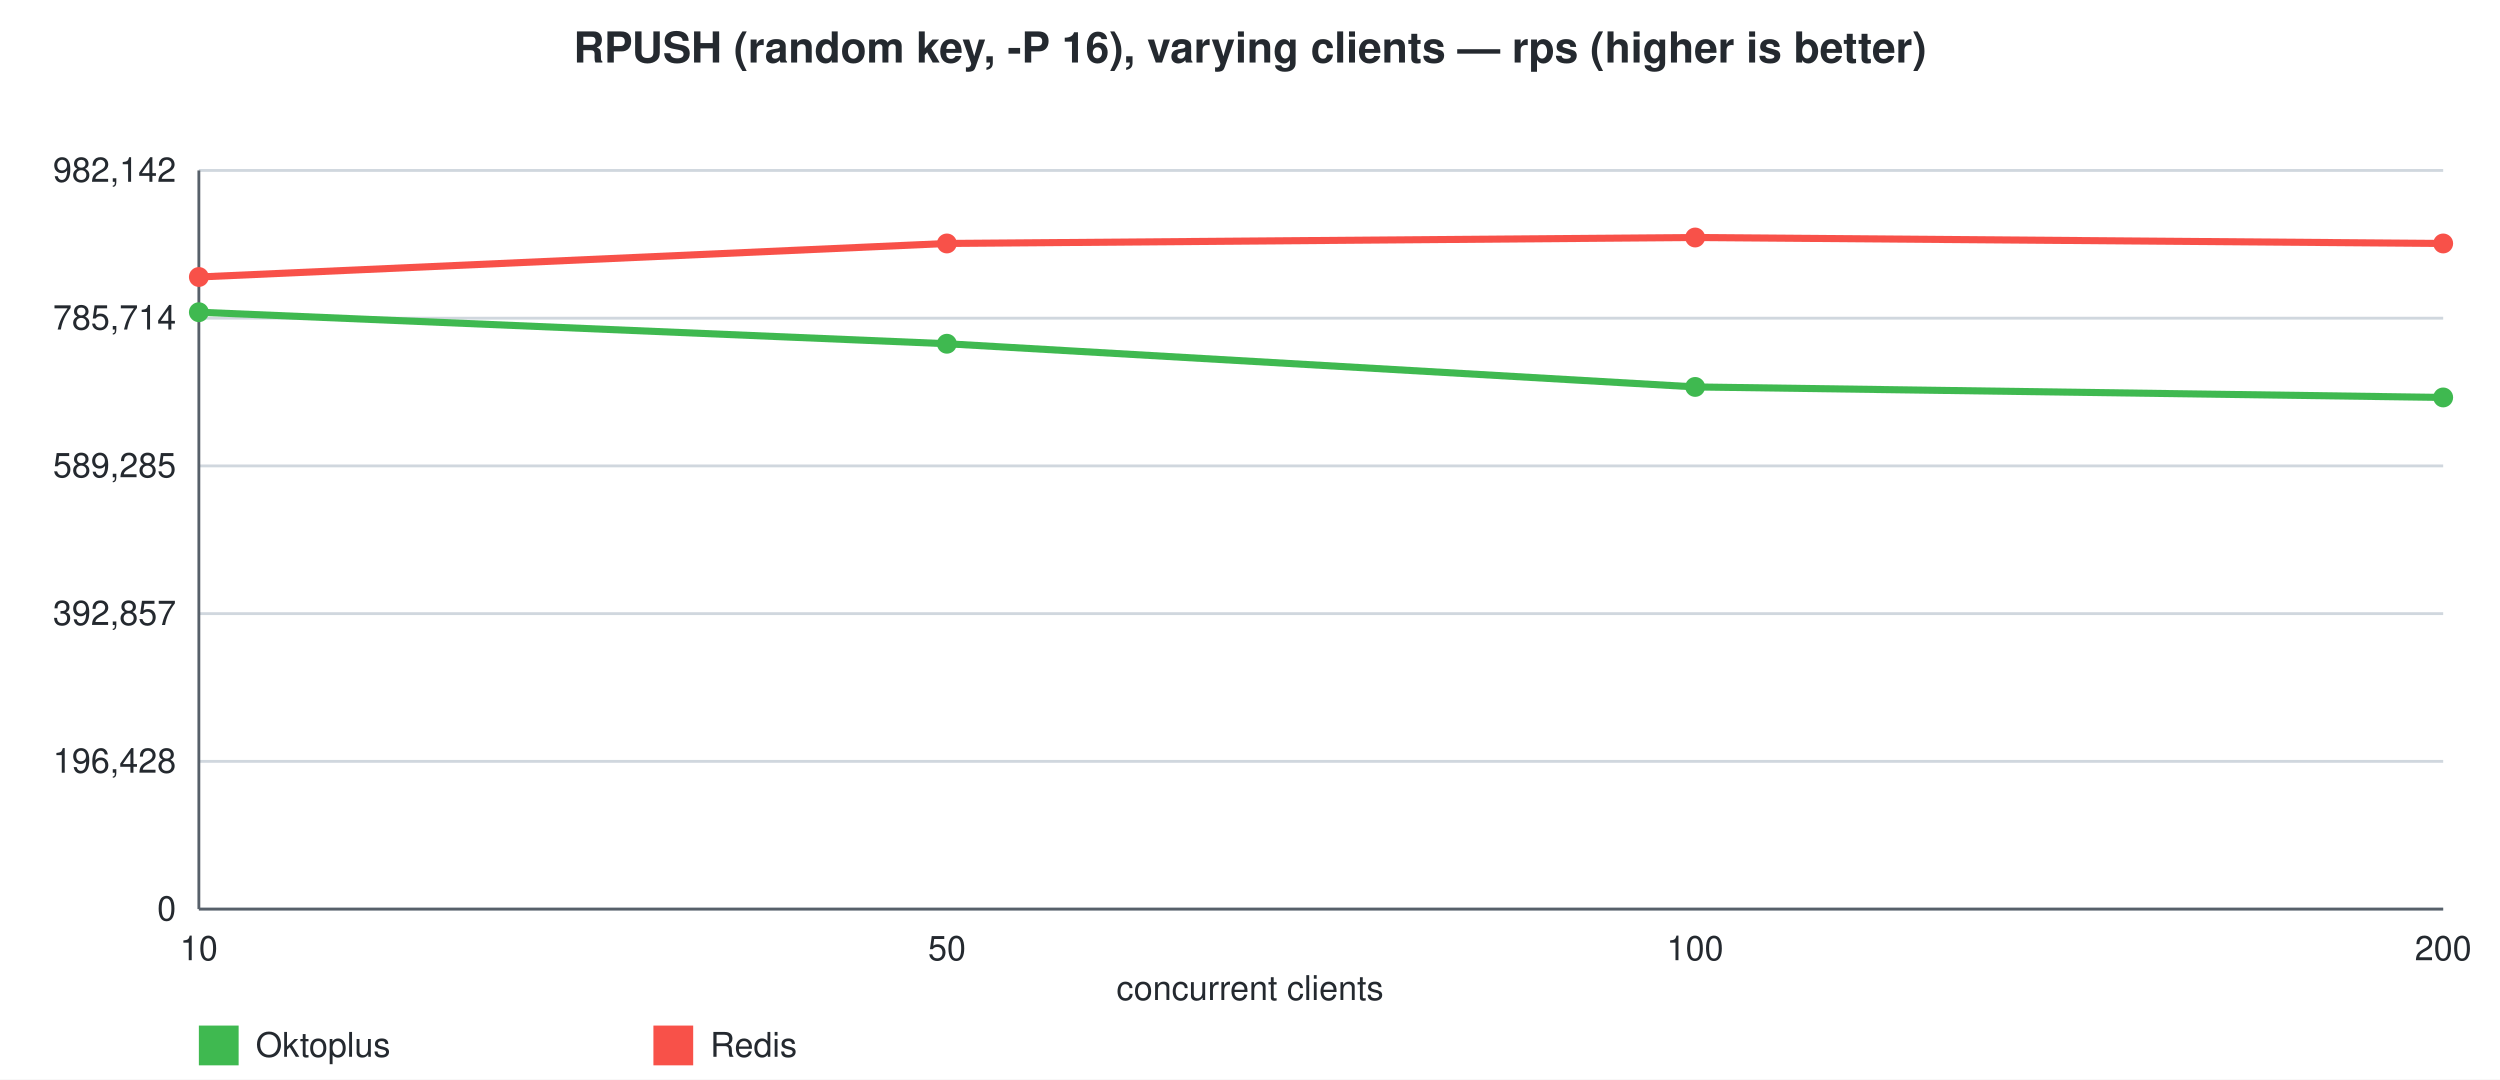
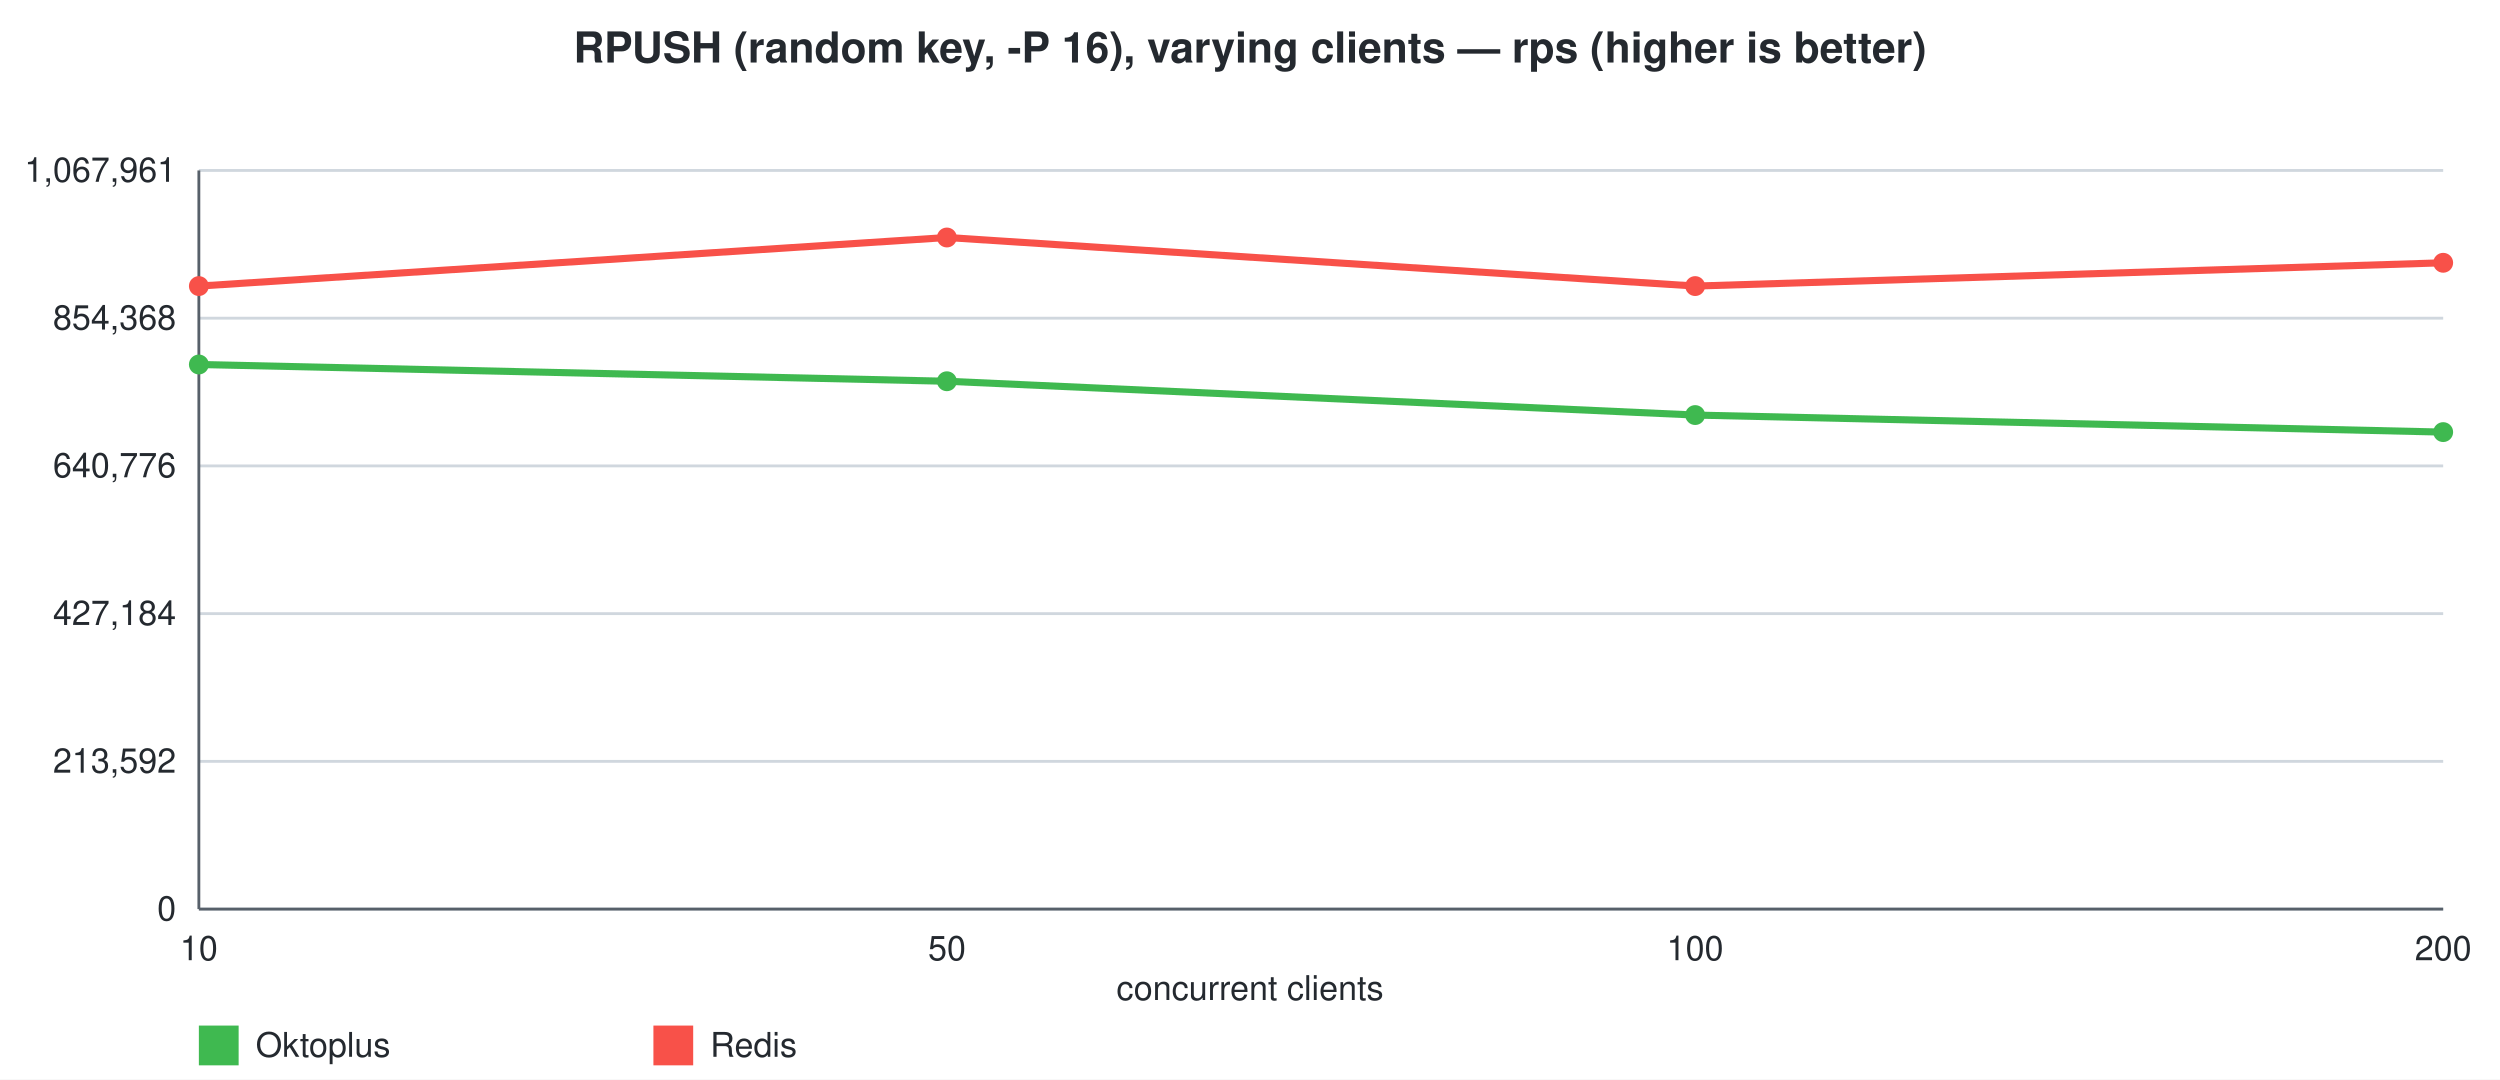
<svg xmlns="http://www.w3.org/2000/svg" width="880" height="380" viewBox="0 0 880 380" font-family="-apple-system, Segoe UI, Helvetica, Arial, sans-serif" font-size="12">
  <rect width="880" height="380" fill="#ffffff" />
  <text x="440.0" y="22" text-anchor="middle" fill="#24292f" font-size="15" font-weight="600">RPUSH (random key, -P 16), varying clients — rps (higher is better)</text>
  <line x1="70" y1="320.0" x2="860" y2="320.0" stroke="#d0d7de" stroke-width="1" />
  <text x="62" y="324.0" text-anchor="end" fill="#24292f">0</text>
  <line x1="70" y1="268.0" x2="860" y2="268.0" stroke="#d0d7de" stroke-width="1" />
-   <text x="62" y="272.0" text-anchor="end" fill="#24292f">196,428</text>
+   <text x="62" y="272.0" text-anchor="end" fill="#24292f">213,592</text>
  <line x1="70" y1="216.0" x2="860" y2="216.0" stroke="#d0d7de" stroke-width="1" />
-   <text x="62" y="220.0" text-anchor="end" fill="#24292f">392,857</text>
+   <text x="62" y="220.0" text-anchor="end" fill="#24292f">427,184</text>
  <line x1="70" y1="164.0" x2="860" y2="164.0" stroke="#d0d7de" stroke-width="1" />
-   <text x="62" y="168.0" text-anchor="end" fill="#24292f">589,285</text>
+   <text x="62" y="168.0" text-anchor="end" fill="#24292f">640,776</text>
  <line x1="70" y1="112.0" x2="860" y2="112.0" stroke="#d0d7de" stroke-width="1" />
-   <text x="62" y="116.0" text-anchor="end" fill="#24292f">785,714</text>
+   <text x="62" y="116.0" text-anchor="end" fill="#24292f">854,368</text>
  <line x1="70" y1="60.0" x2="860" y2="60.0" stroke="#d0d7de" stroke-width="1" />
-   <text x="62" y="64.0" text-anchor="end" fill="#24292f">982,142</text>
+   <text x="62" y="64.0" text-anchor="end" fill="#24292f">1,067,961</text>
  <line x1="70" y1="60" x2="70" y2="320" stroke="#57606a" stroke-width="1" />
  <line x1="70" y1="320" x2="860" y2="320" stroke="#57606a" stroke-width="1" />
  <text x="70.0" y="338" text-anchor="middle" fill="#24292f">10</text>
  <text x="333.333" y="338" text-anchor="middle" fill="#24292f">50</text>
  <text x="596.667" y="338" text-anchor="middle" fill="#24292f">100</text>
  <text x="860.0" y="338" text-anchor="middle" fill="#24292f">200</text>
  <text x="440.0" y="352" text-anchor="middle" fill="#24292f">concurrent clients</text>
-   <polyline fill="none" stroke="#3fb950" stroke-width="2.5" points="70.0,109.9 333.3,121.0 596.7,136.2 860.0,139.9" />
-   <circle cx="70.0" cy="109.9" r="3.5" fill="#3fb950" />
-   <circle cx="333.3" cy="121.0" r="3.5" fill="#3fb950" />
-   <circle cx="596.7" cy="136.2" r="3.5" fill="#3fb950" />
-   <circle cx="860.0" cy="139.9" r="3.5" fill="#3fb950" />
-   <polyline fill="none" stroke="#f85149" stroke-width="2.5" points="70.0,97.5 333.3,85.7 596.7,83.6 860.0,85.7" />
-   <circle cx="70.0" cy="97.5" r="3.5" fill="#f85149" />
-   <circle cx="333.3" cy="85.7" r="3.5" fill="#f85149" />
-   <circle cx="596.7" cy="83.6" r="3.5" fill="#f85149" />
-   <circle cx="860.0" cy="85.7" r="3.5" fill="#f85149" />
+   <polyline fill="none" stroke="#3fb950" stroke-width="2.5" points="70.0,128.3 333.3,134.2 596.7,146.1 860.0,152.1" />
+   <circle cx="70.0" cy="128.3" r="3.5" fill="#3fb950" />
+   <circle cx="333.3" cy="134.2" r="3.5" fill="#3fb950" />
+   <circle cx="596.7" cy="146.1" r="3.5" fill="#3fb950" />
+   <circle cx="860.0" cy="152.1" r="3.5" fill="#3fb950" />
+   <polyline fill="none" stroke="#f85149" stroke-width="2.5" points="70.0,100.7 333.3,83.6 596.7,100.7 860.0,92.5" />
+   <circle cx="70.0" cy="100.7" r="3.5" fill="#f85149" />
+   <circle cx="333.3" cy="83.6" r="3.5" fill="#f85149" />
+   <circle cx="596.7" cy="100.7" r="3.5" fill="#f85149" />
+   <circle cx="860.0" cy="92.5" r="3.5" fill="#f85149" />
  <rect x="70" y="361" width="14" height="14" fill="#3fb950" />
  <text x="90" y="372" fill="#24292f">Oktoplus</text>
  <rect x="230" y="361" width="14" height="14" fill="#f85149" />
  <text x="250" y="372" fill="#24292f">Redis</text>
</svg>
